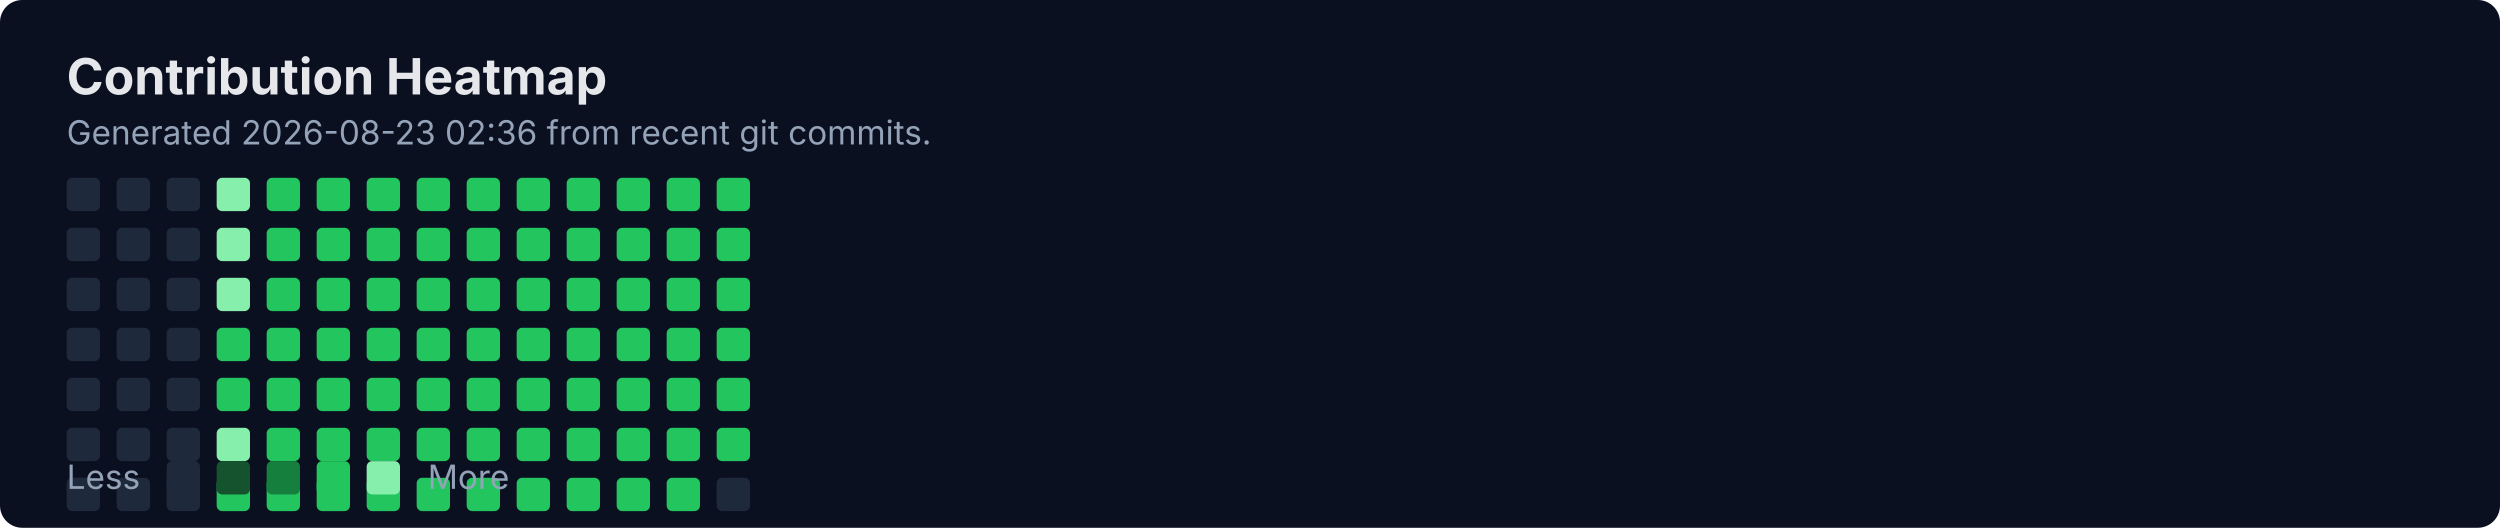
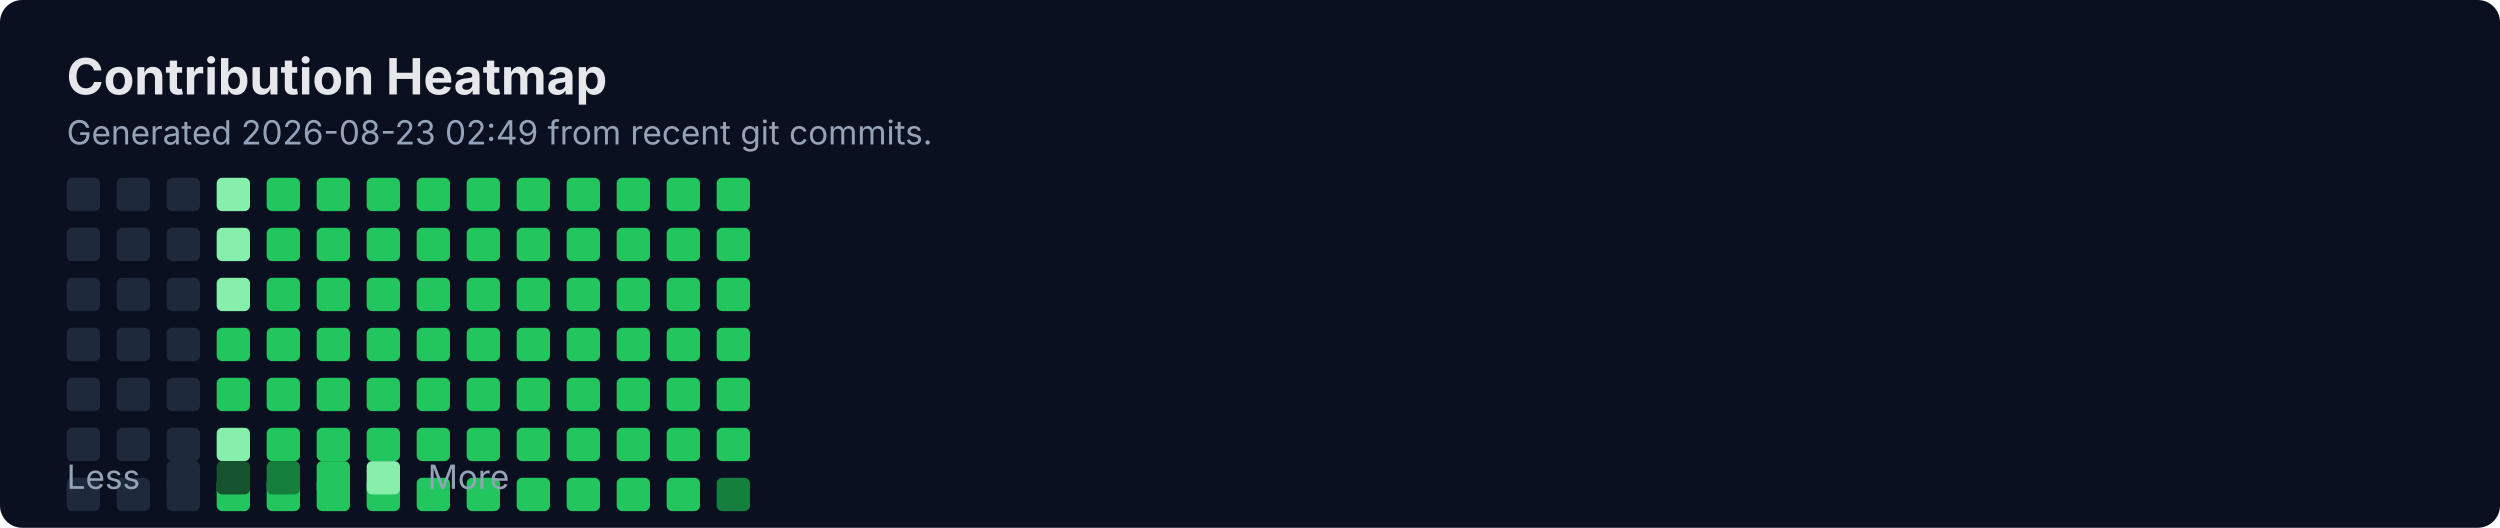
<svg xmlns="http://www.w3.org/2000/svg" width="900" height="190" viewBox="0 0 900 190" fill="none" role="img" aria-labelledby="title">
  <rect width="900" height="190" rx="8" fill="#0B1020" />
  <text x="24" y="34" fill="#E5E7EB" font-family="Inter, Segoe UI, Arial" font-size="18" font-weight="700">Contribution Heatmap</text>
-   <text x="24" y="52" fill="#94A3B8" font-family="Inter, Segoe UI, Arial" font-size="12">Generated 2026-08-23 02:36 from recent git commits.</text>
+   <text x="24" y="52" fill="#94A3B8" font-family="Inter, Segoe UI, Arial" font-size="12">Generated 2026-08-23 02:49 from recent git commits.</text>
  <rect x="24" y="64" width="12" height="12" rx="2" fill="#1E293B" />
  <rect x="24" y="82" width="12" height="12" rx="2" fill="#1E293B" />
  <rect x="24" y="100" width="12" height="12" rx="2" fill="#1E293B" />
  <rect x="24" y="118" width="12" height="12" rx="2" fill="#1E293B" />
  <rect x="24" y="136" width="12" height="12" rx="2" fill="#1E293B" />
  <rect x="24" y="154" width="12" height="12" rx="2" fill="#1E293B" />
  <rect x="24" y="172" width="12" height="12" rx="2" fill="#1E293B" />
  <rect x="42" y="64" width="12" height="12" rx="2" fill="#1E293B" />
  <rect x="42" y="82" width="12" height="12" rx="2" fill="#1E293B" />
  <rect x="42" y="100" width="12" height="12" rx="2" fill="#1E293B" />
  <rect x="42" y="118" width="12" height="12" rx="2" fill="#1E293B" />
  <rect x="42" y="136" width="12" height="12" rx="2" fill="#1E293B" />
  <rect x="42" y="154" width="12" height="12" rx="2" fill="#1E293B" />
  <rect x="42" y="172" width="12" height="12" rx="2" fill="#1E293B" />
  <rect x="60" y="64" width="12" height="12" rx="2" fill="#1E293B" />
  <rect x="60" y="82" width="12" height="12" rx="2" fill="#1E293B" />
  <rect x="60" y="100" width="12" height="12" rx="2" fill="#1E293B" />
  <rect x="60" y="118" width="12" height="12" rx="2" fill="#1E293B" />
  <rect x="60" y="136" width="12" height="12" rx="2" fill="#1E293B" />
  <rect x="60" y="154" width="12" height="12" rx="2" fill="#1E293B" />
  <rect x="60" y="172" width="12" height="12" rx="2" fill="#1E293B" />
  <rect x="78" y="64" width="12" height="12" rx="2" fill="#86EFAC" />
  <rect x="78" y="82" width="12" height="12" rx="2" fill="#86EFAC" />
  <rect x="78" y="100" width="12" height="12" rx="2" fill="#86EFAC" />
  <rect x="78" y="118" width="12" height="12" rx="2" fill="#22C55E" />
  <rect x="78" y="136" width="12" height="12" rx="2" fill="#22C55E" />
  <rect x="78" y="154" width="12" height="12" rx="2" fill="#86EFAC" />
  <rect x="78" y="172" width="12" height="12" rx="2" fill="#22C55E" />
  <rect x="96" y="64" width="12" height="12" rx="2" fill="#22C55E" />
  <rect x="96" y="82" width="12" height="12" rx="2" fill="#22C55E" />
  <rect x="96" y="100" width="12" height="12" rx="2" fill="#22C55E" />
  <rect x="96" y="118" width="12" height="12" rx="2" fill="#22C55E" />
  <rect x="96" y="136" width="12" height="12" rx="2" fill="#22C55E" />
  <rect x="96" y="154" width="12" height="12" rx="2" fill="#22C55E" />
  <rect x="96" y="172" width="12" height="12" rx="2" fill="#22C55E" />
  <rect x="114" y="64" width="12" height="12" rx="2" fill="#22C55E" />
  <rect x="114" y="82" width="12" height="12" rx="2" fill="#22C55E" />
  <rect x="114" y="100" width="12" height="12" rx="2" fill="#22C55E" />
  <rect x="114" y="118" width="12" height="12" rx="2" fill="#22C55E" />
  <rect x="114" y="136" width="12" height="12" rx="2" fill="#22C55E" />
  <rect x="114" y="154" width="12" height="12" rx="2" fill="#22C55E" />
  <rect x="114" y="172" width="12" height="12" rx="2" fill="#22C55E" />
  <rect x="132" y="64" width="12" height="12" rx="2" fill="#22C55E" />
  <rect x="132" y="82" width="12" height="12" rx="2" fill="#22C55E" />
  <rect x="132" y="100" width="12" height="12" rx="2" fill="#22C55E" />
  <rect x="132" y="118" width="12" height="12" rx="2" fill="#22C55E" />
  <rect x="132" y="136" width="12" height="12" rx="2" fill="#22C55E" />
  <rect x="132" y="154" width="12" height="12" rx="2" fill="#22C55E" />
  <rect x="132" y="172" width="12" height="12" rx="2" fill="#22C55E" />
  <rect x="150" y="64" width="12" height="12" rx="2" fill="#22C55E" />
  <rect x="150" y="82" width="12" height="12" rx="2" fill="#22C55E" />
  <rect x="150" y="100" width="12" height="12" rx="2" fill="#22C55E" />
  <rect x="150" y="118" width="12" height="12" rx="2" fill="#22C55E" />
  <rect x="150" y="136" width="12" height="12" rx="2" fill="#22C55E" />
  <rect x="150" y="154" width="12" height="12" rx="2" fill="#22C55E" />
  <rect x="150" y="172" width="12" height="12" rx="2" fill="#22C55E" />
  <rect x="168" y="64" width="12" height="12" rx="2" fill="#22C55E" />
  <rect x="168" y="82" width="12" height="12" rx="2" fill="#22C55E" />
  <rect x="168" y="100" width="12" height="12" rx="2" fill="#22C55E" />
  <rect x="168" y="118" width="12" height="12" rx="2" fill="#22C55E" />
  <rect x="168" y="136" width="12" height="12" rx="2" fill="#22C55E" />
  <rect x="168" y="154" width="12" height="12" rx="2" fill="#22C55E" />
  <rect x="168" y="172" width="12" height="12" rx="2" fill="#22C55E" />
  <rect x="186" y="64" width="12" height="12" rx="2" fill="#22C55E" />
  <rect x="186" y="82" width="12" height="12" rx="2" fill="#22C55E" />
  <rect x="186" y="100" width="12" height="12" rx="2" fill="#22C55E" />
  <rect x="186" y="118" width="12" height="12" rx="2" fill="#22C55E" />
  <rect x="186" y="136" width="12" height="12" rx="2" fill="#22C55E" />
  <rect x="186" y="154" width="12" height="12" rx="2" fill="#22C55E" />
  <rect x="186" y="172" width="12" height="12" rx="2" fill="#22C55E" />
  <rect x="204" y="64" width="12" height="12" rx="2" fill="#22C55E" />
  <rect x="204" y="82" width="12" height="12" rx="2" fill="#22C55E" />
  <rect x="204" y="100" width="12" height="12" rx="2" fill="#22C55E" />
  <rect x="204" y="118" width="12" height="12" rx="2" fill="#22C55E" />
  <rect x="204" y="136" width="12" height="12" rx="2" fill="#22C55E" />
  <rect x="204" y="154" width="12" height="12" rx="2" fill="#22C55E" />
  <rect x="204" y="172" width="12" height="12" rx="2" fill="#22C55E" />
  <rect x="222" y="64" width="12" height="12" rx="2" fill="#22C55E" />
  <rect x="222" y="82" width="12" height="12" rx="2" fill="#22C55E" />
  <rect x="222" y="100" width="12" height="12" rx="2" fill="#22C55E" />
  <rect x="222" y="118" width="12" height="12" rx="2" fill="#22C55E" />
  <rect x="222" y="136" width="12" height="12" rx="2" fill="#22C55E" />
  <rect x="222" y="154" width="12" height="12" rx="2" fill="#22C55E" />
  <rect x="222" y="172" width="12" height="12" rx="2" fill="#22C55E" />
  <rect x="240" y="64" width="12" height="12" rx="2" fill="#22C55E" />
  <rect x="240" y="82" width="12" height="12" rx="2" fill="#22C55E" />
  <rect x="240" y="100" width="12" height="12" rx="2" fill="#22C55E" />
  <rect x="240" y="118" width="12" height="12" rx="2" fill="#22C55E" />
  <rect x="240" y="136" width="12" height="12" rx="2" fill="#22C55E" />
  <rect x="240" y="154" width="12" height="12" rx="2" fill="#22C55E" />
  <rect x="240" y="172" width="12" height="12" rx="2" fill="#22C55E" />
  <rect x="258" y="64" width="12" height="12" rx="2" fill="#22C55E" />
  <rect x="258" y="82" width="12" height="12" rx="2" fill="#22C55E" />
  <rect x="258" y="100" width="12" height="12" rx="2" fill="#22C55E" />
  <rect x="258" y="118" width="12" height="12" rx="2" fill="#22C55E" />
  <rect x="258" y="136" width="12" height="12" rx="2" fill="#22C55E" />
  <rect x="258" y="154" width="12" height="12" rx="2" fill="#22C55E" />
-   <rect x="258" y="172" width="12" height="12" rx="2" fill="#1E293B" />
+   <rect x="258" y="172" width="12" height="12" rx="2" fill="#15803D" />
  <text x="24" y="176" fill="#94A3B8" font-family="Inter, Segoe UI, Arial" font-size="12">Less</text>
  <rect x="60" y="166" width="12" height="12" rx="2" fill="#1E293B" />
  <rect x="78" y="166" width="12" height="12" rx="2" fill="#14532D" />
  <rect x="96" y="166" width="12" height="12" rx="2" fill="#15803D" />
  <rect x="114" y="166" width="12" height="12" rx="2" fill="#22C55E" />
  <rect x="132" y="166" width="12" height="12" rx="2" fill="#86EFAC" />
  <text x="154" y="176" fill="#94A3B8" font-family="Inter, Segoe UI, Arial" font-size="12">More</text>
</svg>
